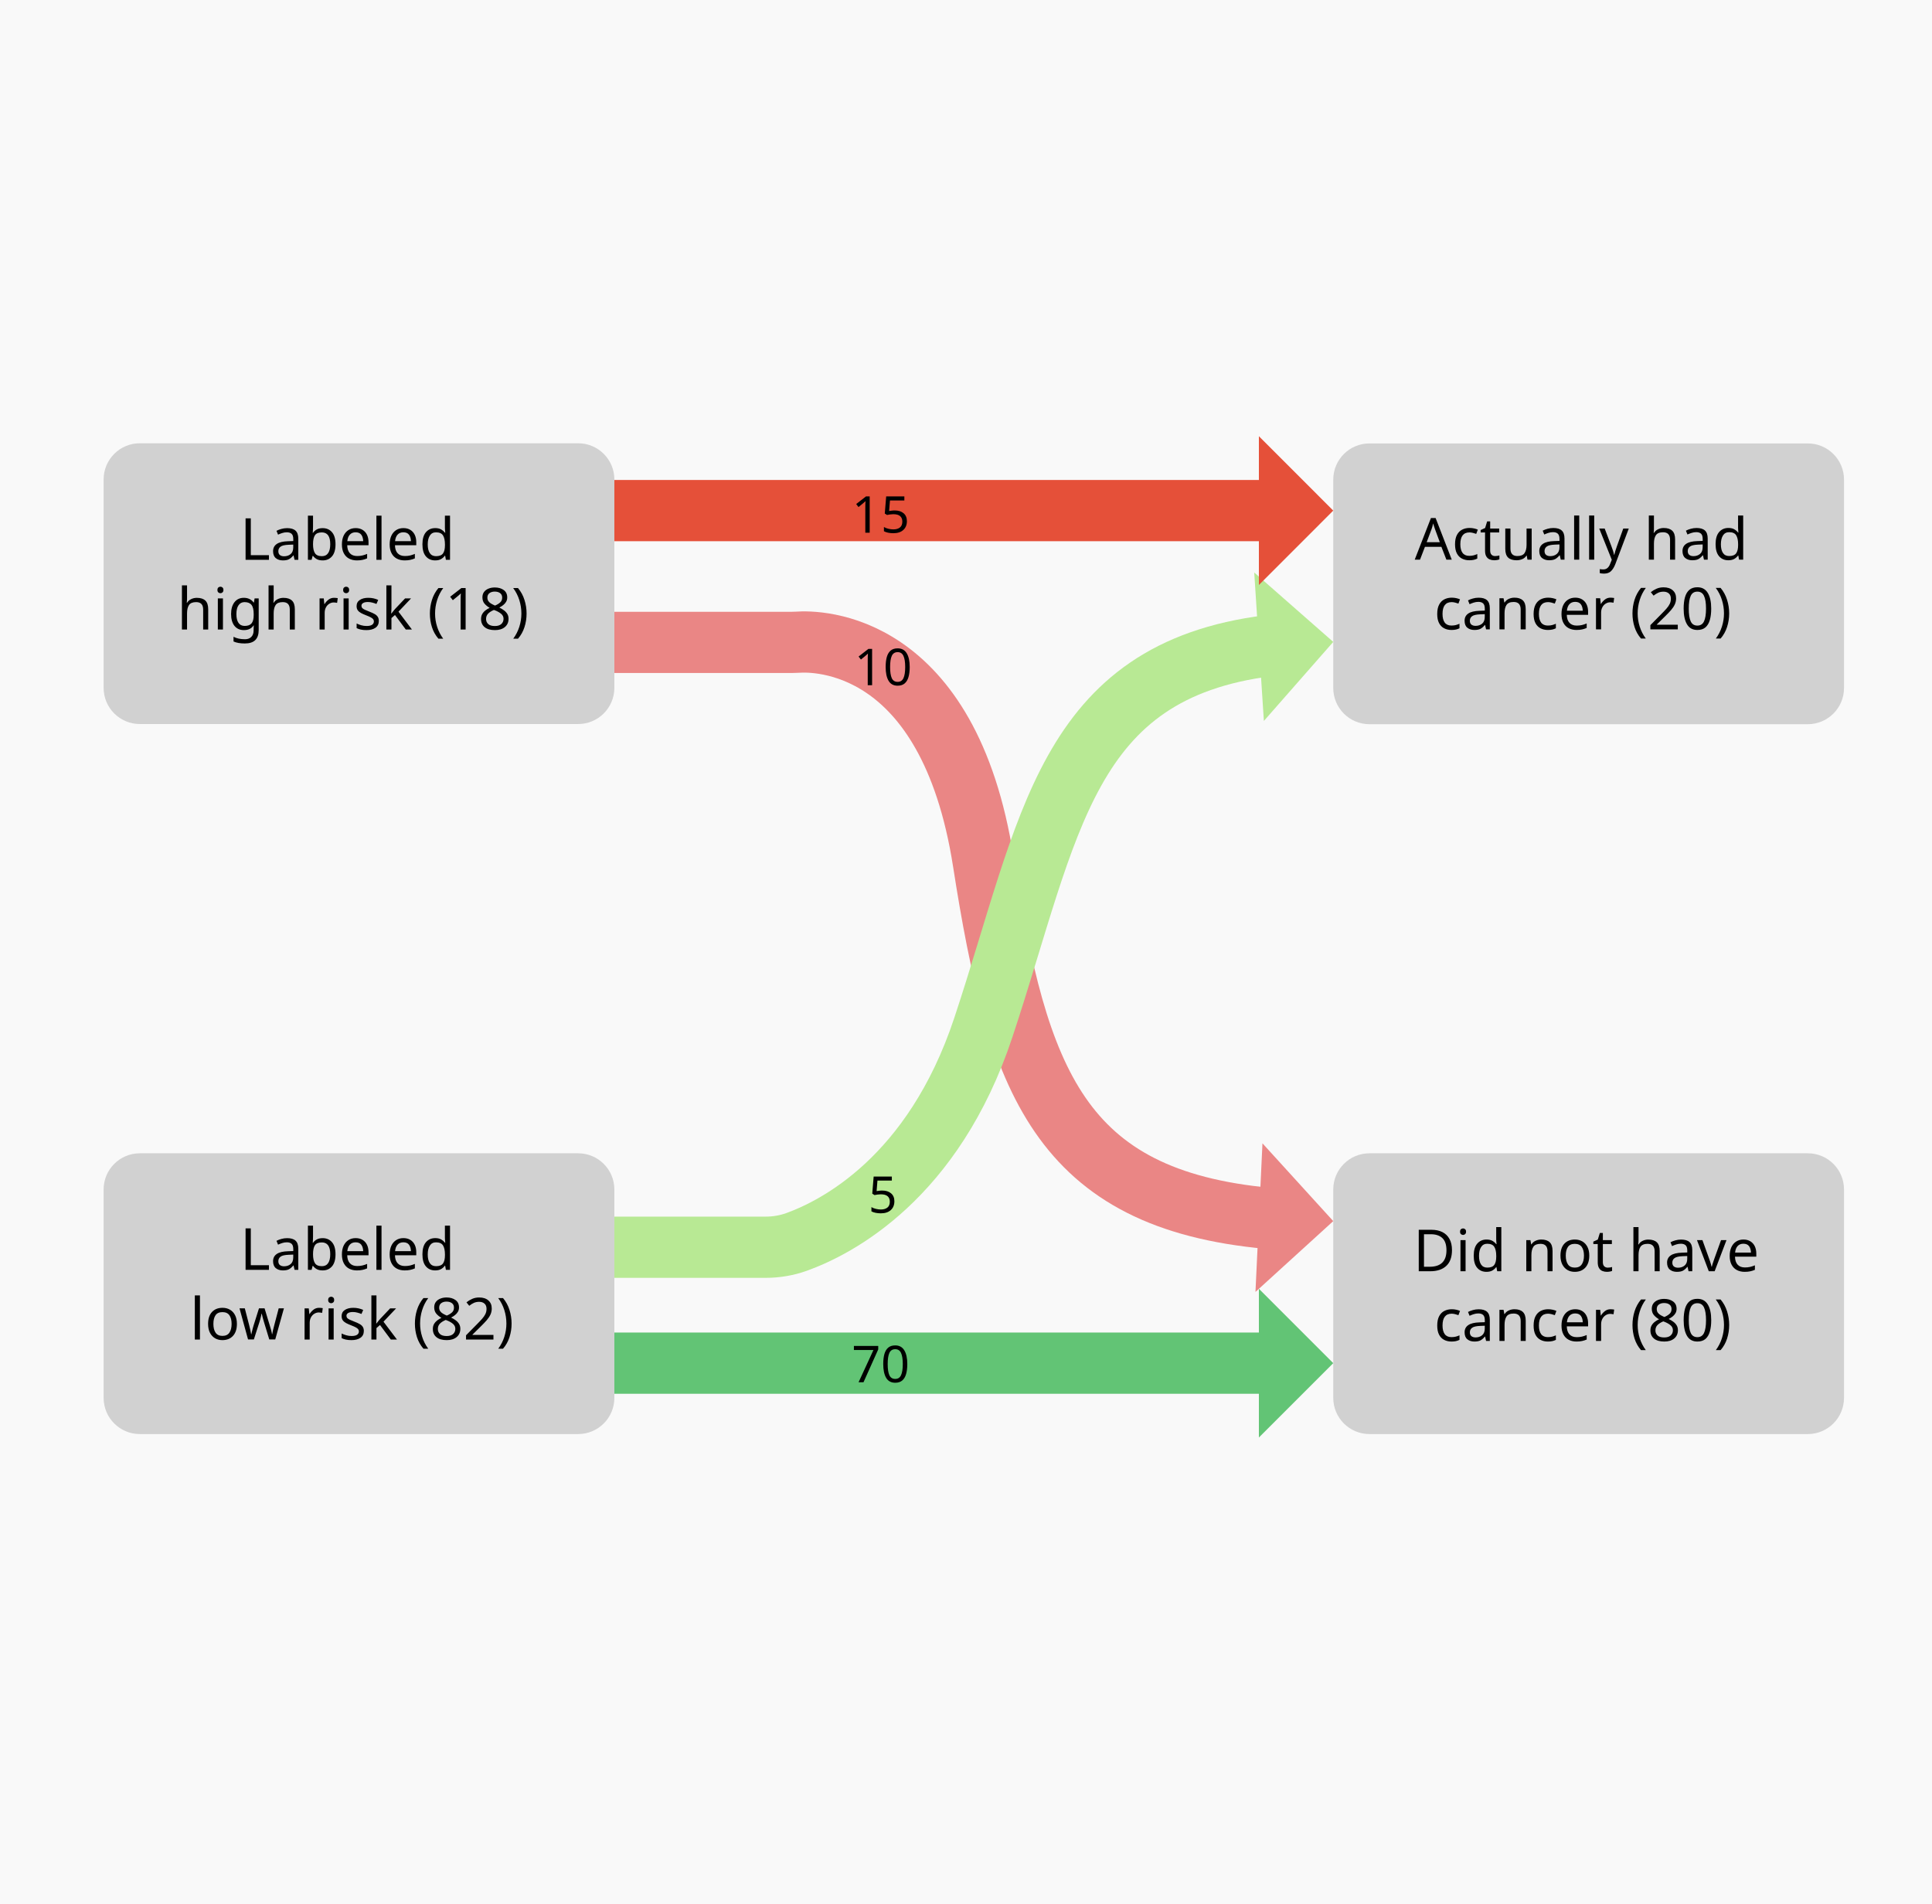
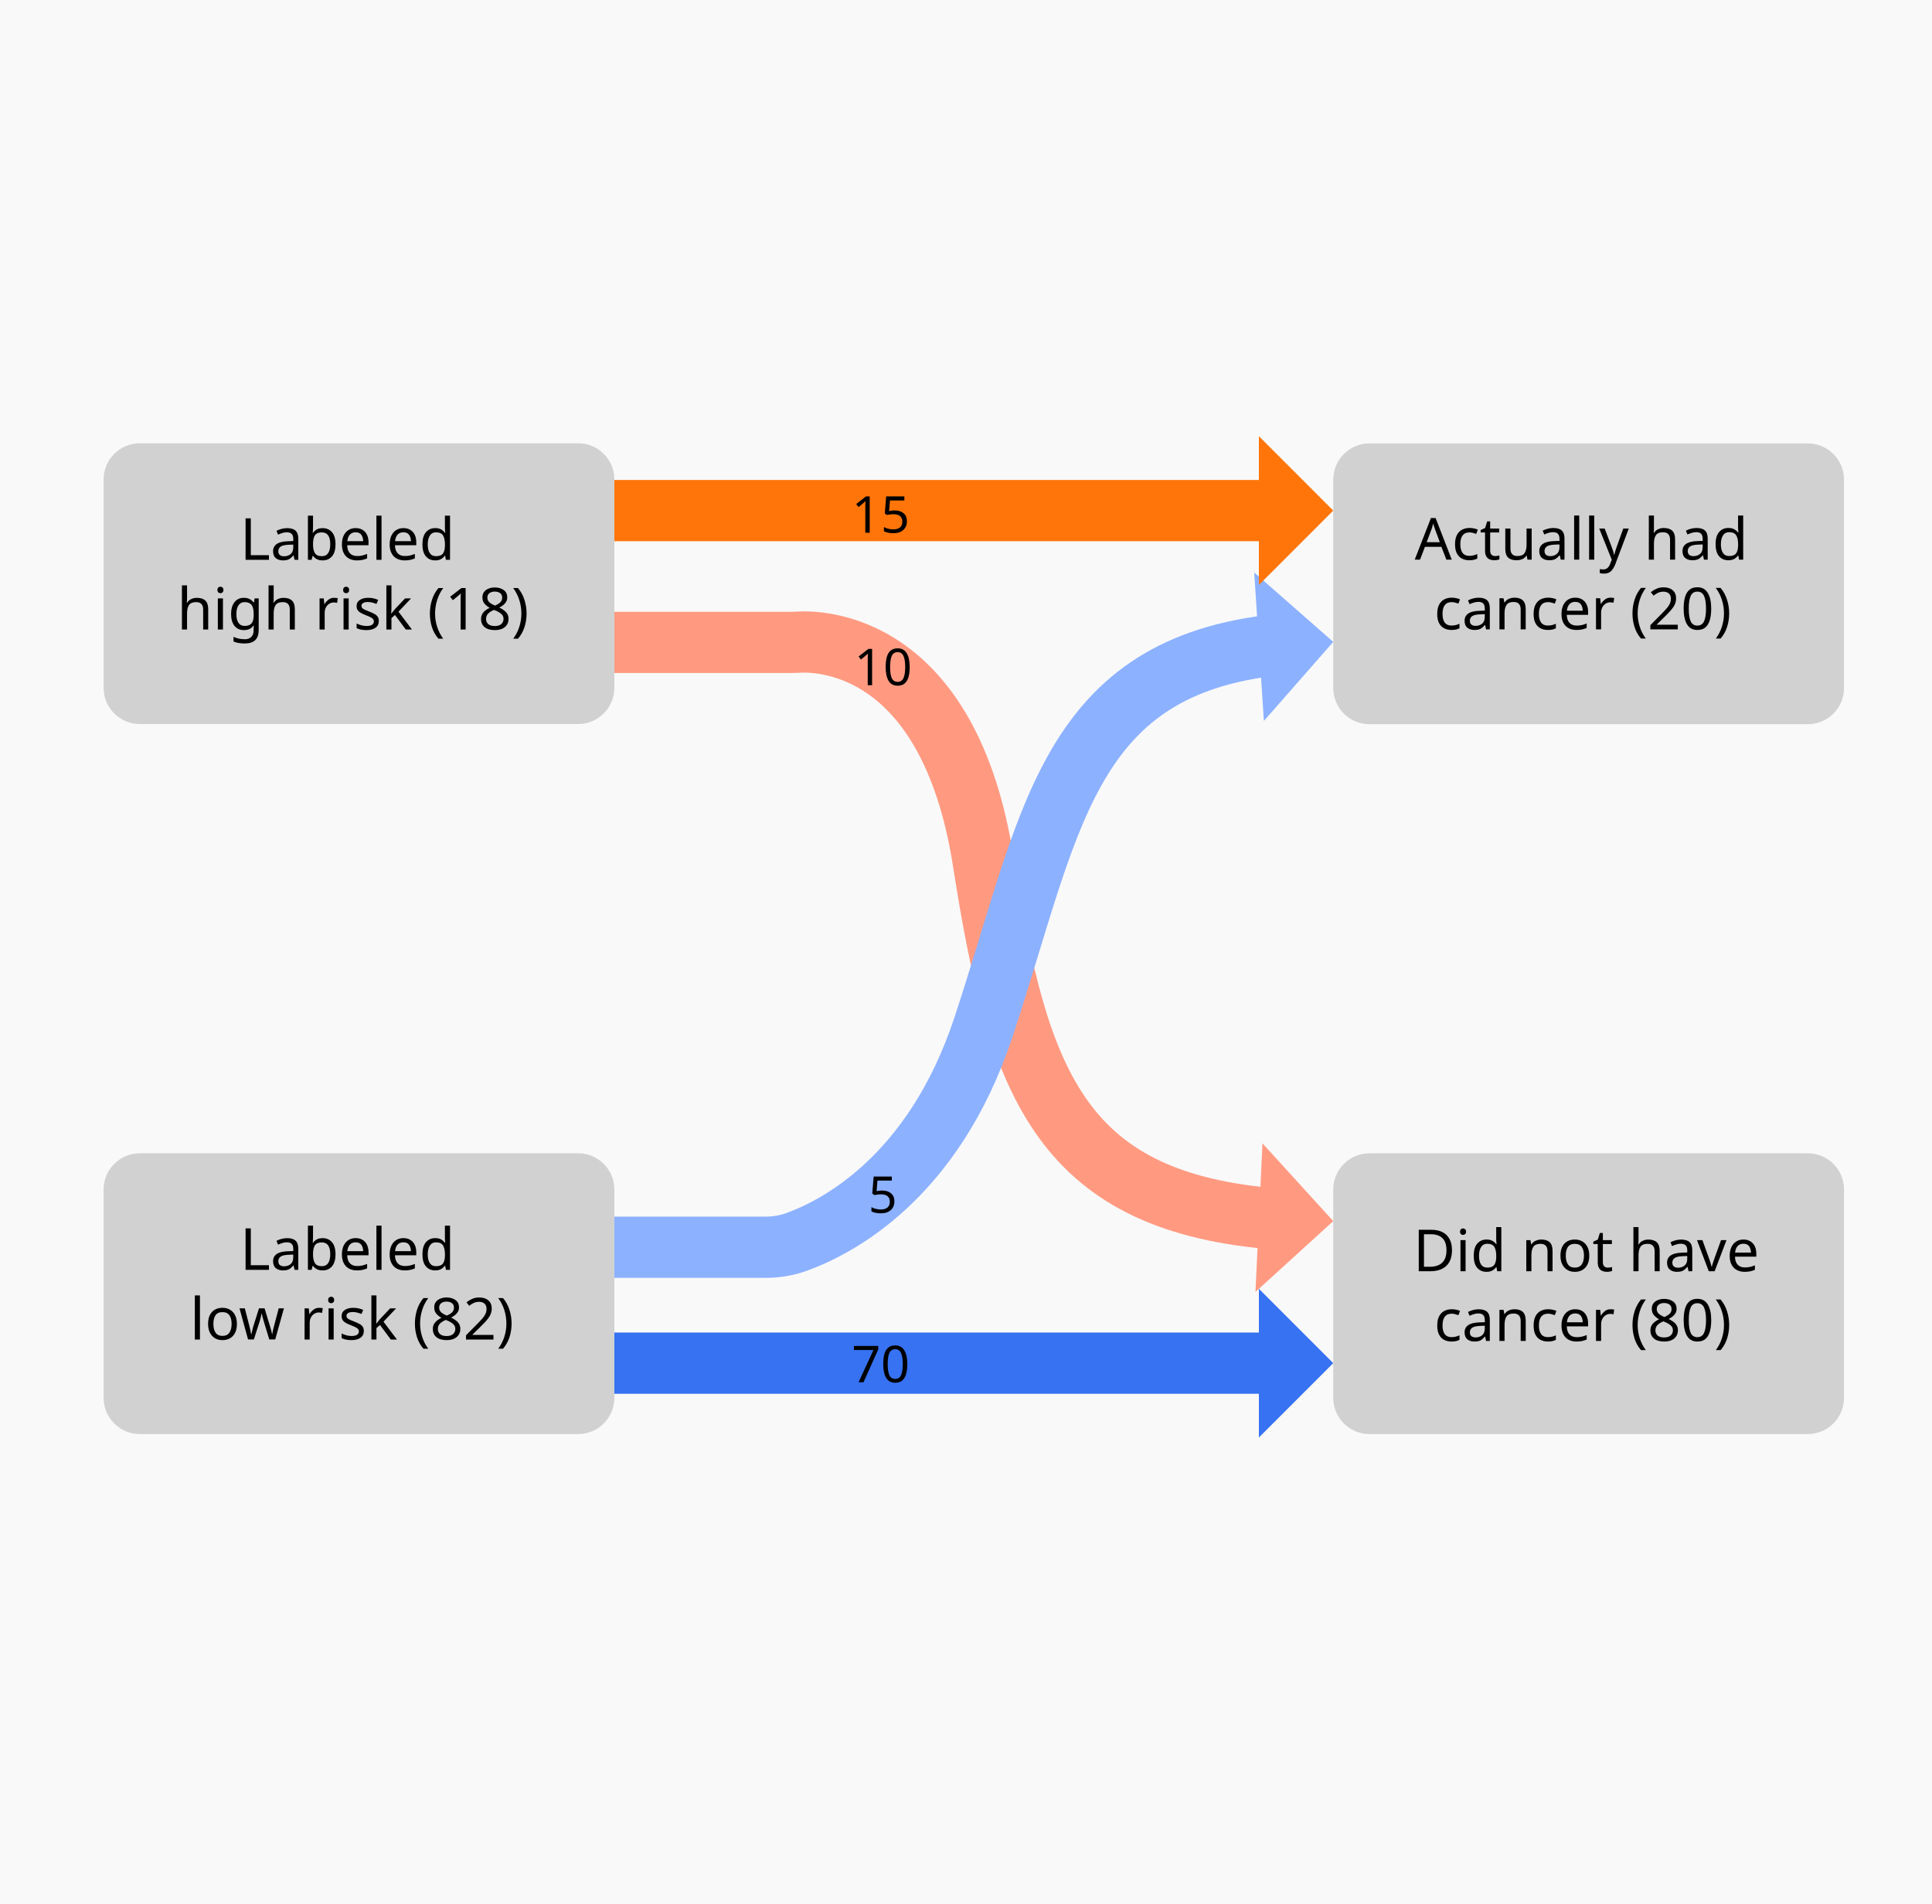
<svg xmlns="http://www.w3.org/2000/svg" version="1.1" id="Layer_1" x="0px" y="0px" viewBox="0 0 820.37 808.35" style="enable-background:new 0 0 820.37 808.35;" xml:space="preserve">
  <style type="text/css">
	.st0{fill:#F9F9F9;}
	.st1{fill:#E5E5E5;}
- 	.st2{fill:#E55039;}
- 	.st3{fill:#EA8685;}
- 	.st4{fill:#B8E994;}
- 	.st5{fill:#62C475;}
+ 	.st5{fill:#3672F1;}
+     .st3{fill:#FF9A81;}
+     .st4{fill:#8CB1FF;}
+     .st2{fill:#FF7509;}
	.st6{fill:#FFFFFF;stroke:#000000;stroke-width:3;stroke-linecap:round;stroke-miterlimit:10;}
	.st7{fill:#D1D1D1;}
- 	.st8{fill:none;stroke:#EA8685;stroke-width:26;stroke-miterlimit:10;}
- 	.st9{fill:none;stroke:#B8E994;stroke-width:26;stroke-miterlimit:10;}
- 	.st10{fill:none;stroke:#E55039;stroke-width:26;stroke-miterlimit:10;}
- 	.st11{fill:none;stroke:#62C475;stroke-width:26;stroke-miterlimit:10;}
+ 	
+ 	.st8{fill:none;stroke:#FF9A81;stroke-width:26;stroke-miterlimit:10;}
+     .st9{fill:none;stroke:#8CB1FF;stroke-width:26;stroke-miterlimit:10;}
+     .st11{fill:none;stroke:#3672F1;stroke-width:26;stroke-miterlimit:10;}
+     .st10{fill:none;stroke:#FF7509;stroke-width:26;stroke-miterlimit:10;}
	.st12{font-family:'Helvetica-Bold';}
	.st13{font-size:21.584px;}
	.st14{font-size:24.668px;}
</style>
  <rect x="-3" y="-5" class="st0" width="827" height="827" />
  <path class="st7" d="M245.5,307.47H59.37c-8.49,0-15.37-6.88-15.37-15.37v-88.49c0-8.49,6.88-15.37,15.37-15.37H245.5  c8.49,0,15.37,6.88,15.37,15.37v88.49C260.87,300.59,253.99,307.47,245.5,307.47z" />
  <path class="st7" d="M767.63,307.54H581.5c-8.49,0-15.37-6.88-15.37-15.37v-88.49c0-8.49,6.88-15.37,15.37-15.37h186.14  c8.49,0,15.37,6.88,15.37,15.37v88.49C783,300.65,776.12,307.54,767.63,307.54z" />
  <path class="st7" d="M245.5,608.99H59.37c-8.49,0-15.37-6.88-15.37-15.37v-88.49c0-8.49,6.88-15.37,15.37-15.37H245.5  c8.49,0,15.37,6.88,15.37,15.37v88.49C260.87,602.11,253.99,608.99,245.5,608.99z" />
  <path class="st7" d="M767.63,608.99H581.5c-8.49,0-15.37-6.88-15.37-15.37v-88.49c0-8.49,6.88-15.37,15.37-15.37h186.14  c8.49,0,15.37,6.88,15.37,15.37v88.49C783,602.11,776.12,608.99,767.63,608.99z" />
  <g>
    <g>
      <path class="st8" d="M260.87,272.8h75.33c0.84,0,1.68-0.02,2.52-0.08c7.75-0.56,64.07-1.29,78.84,93.39    c14.44,92.55,32.13,143.22,121.25,151.3" />
      <g>
        <polygon class="st3" points="536.07,485.53 533.1,548.63 566.13,518.56    " />
      </g>
    </g>
  </g>
  <g>
    <g>
      <path class="st9" d="M260.87,529.65h64.27c4.44,0,8.85-0.73,13.03-2.23c16.92-6.08,58.12-27.01,79.38-91.08    c28.4-85.57,34.54-151.31,121.27-162.17" />
      <g>
        <polygon class="st4" points="532.57,243.12 536.67,306.16 566.13,272.59    " />
      </g>
    </g>
  </g>
  <g>
    <g>
      <line class="st10" x1="260.87" y1="216.83" x2="538.79" y2="216.83" />
      <g>
        <polygon class="st2" points="534.55,185.24 534.55,248.42 566.13,216.83    " />
      </g>
    </g>
  </g>
  <g>
    <g>
      <line class="st11" x1="260.87" y1="578.88" x2="538.79" y2="578.88" />
      <g>
        <polygon class="st5" points="534.55,547.29 534.55,610.46 566.13,578.88    " />
      </g>
    </g>
  </g>
  <text transform="matrix(1 0 0 1 368.6641 515.0352)" class="st12 st13">5</text>
  <text transform="matrix(1 0 0 1 362.6621 290.9712)" class="st12 st13">10</text>
  <text transform="matrix(1 0 0 1 361.6348 586.9824)" class="st12 st13">70</text>
  <text transform="matrix(1 0 0 1 361.6348 226.2188)" class="st12 st13">15</text>
  <text transform="matrix(1 0 0 1 101.8887 237.7334)">
    <tspan x="0" y="0" class="st12 st14">Labeled </tspan>
    <tspan x="-26.73" y="29.6" class="st12 st14">high risk (18)</tspan>
  </text>
  <text transform="matrix(1 0 0 1 101.8887 539.2471)">
    <tspan x="0" y="0" class="st12 st14">Labeled </tspan>
    <tspan x="-21.25" y="29.6" class="st12 st14">low risk (82)</tspan>
  </text>
  <text transform="matrix(1 0 0 1 600.7188 237.6724)">
    <tspan x="0" y="0" class="st12 st14">Actually had</tspan>
    <tspan x="8.2" y="29.6" class="st12 st14">cancer (20)</tspan>
  </text>
  <text transform="matrix(1 0 0 1 600.0439 539.8506)">
    <tspan x="0" y="0" class="st12 st14">Did not have</tspan>
    <tspan x="8.88" y="29.6" class="st12 st14">cancer (80)</tspan>
  </text>
</svg>
